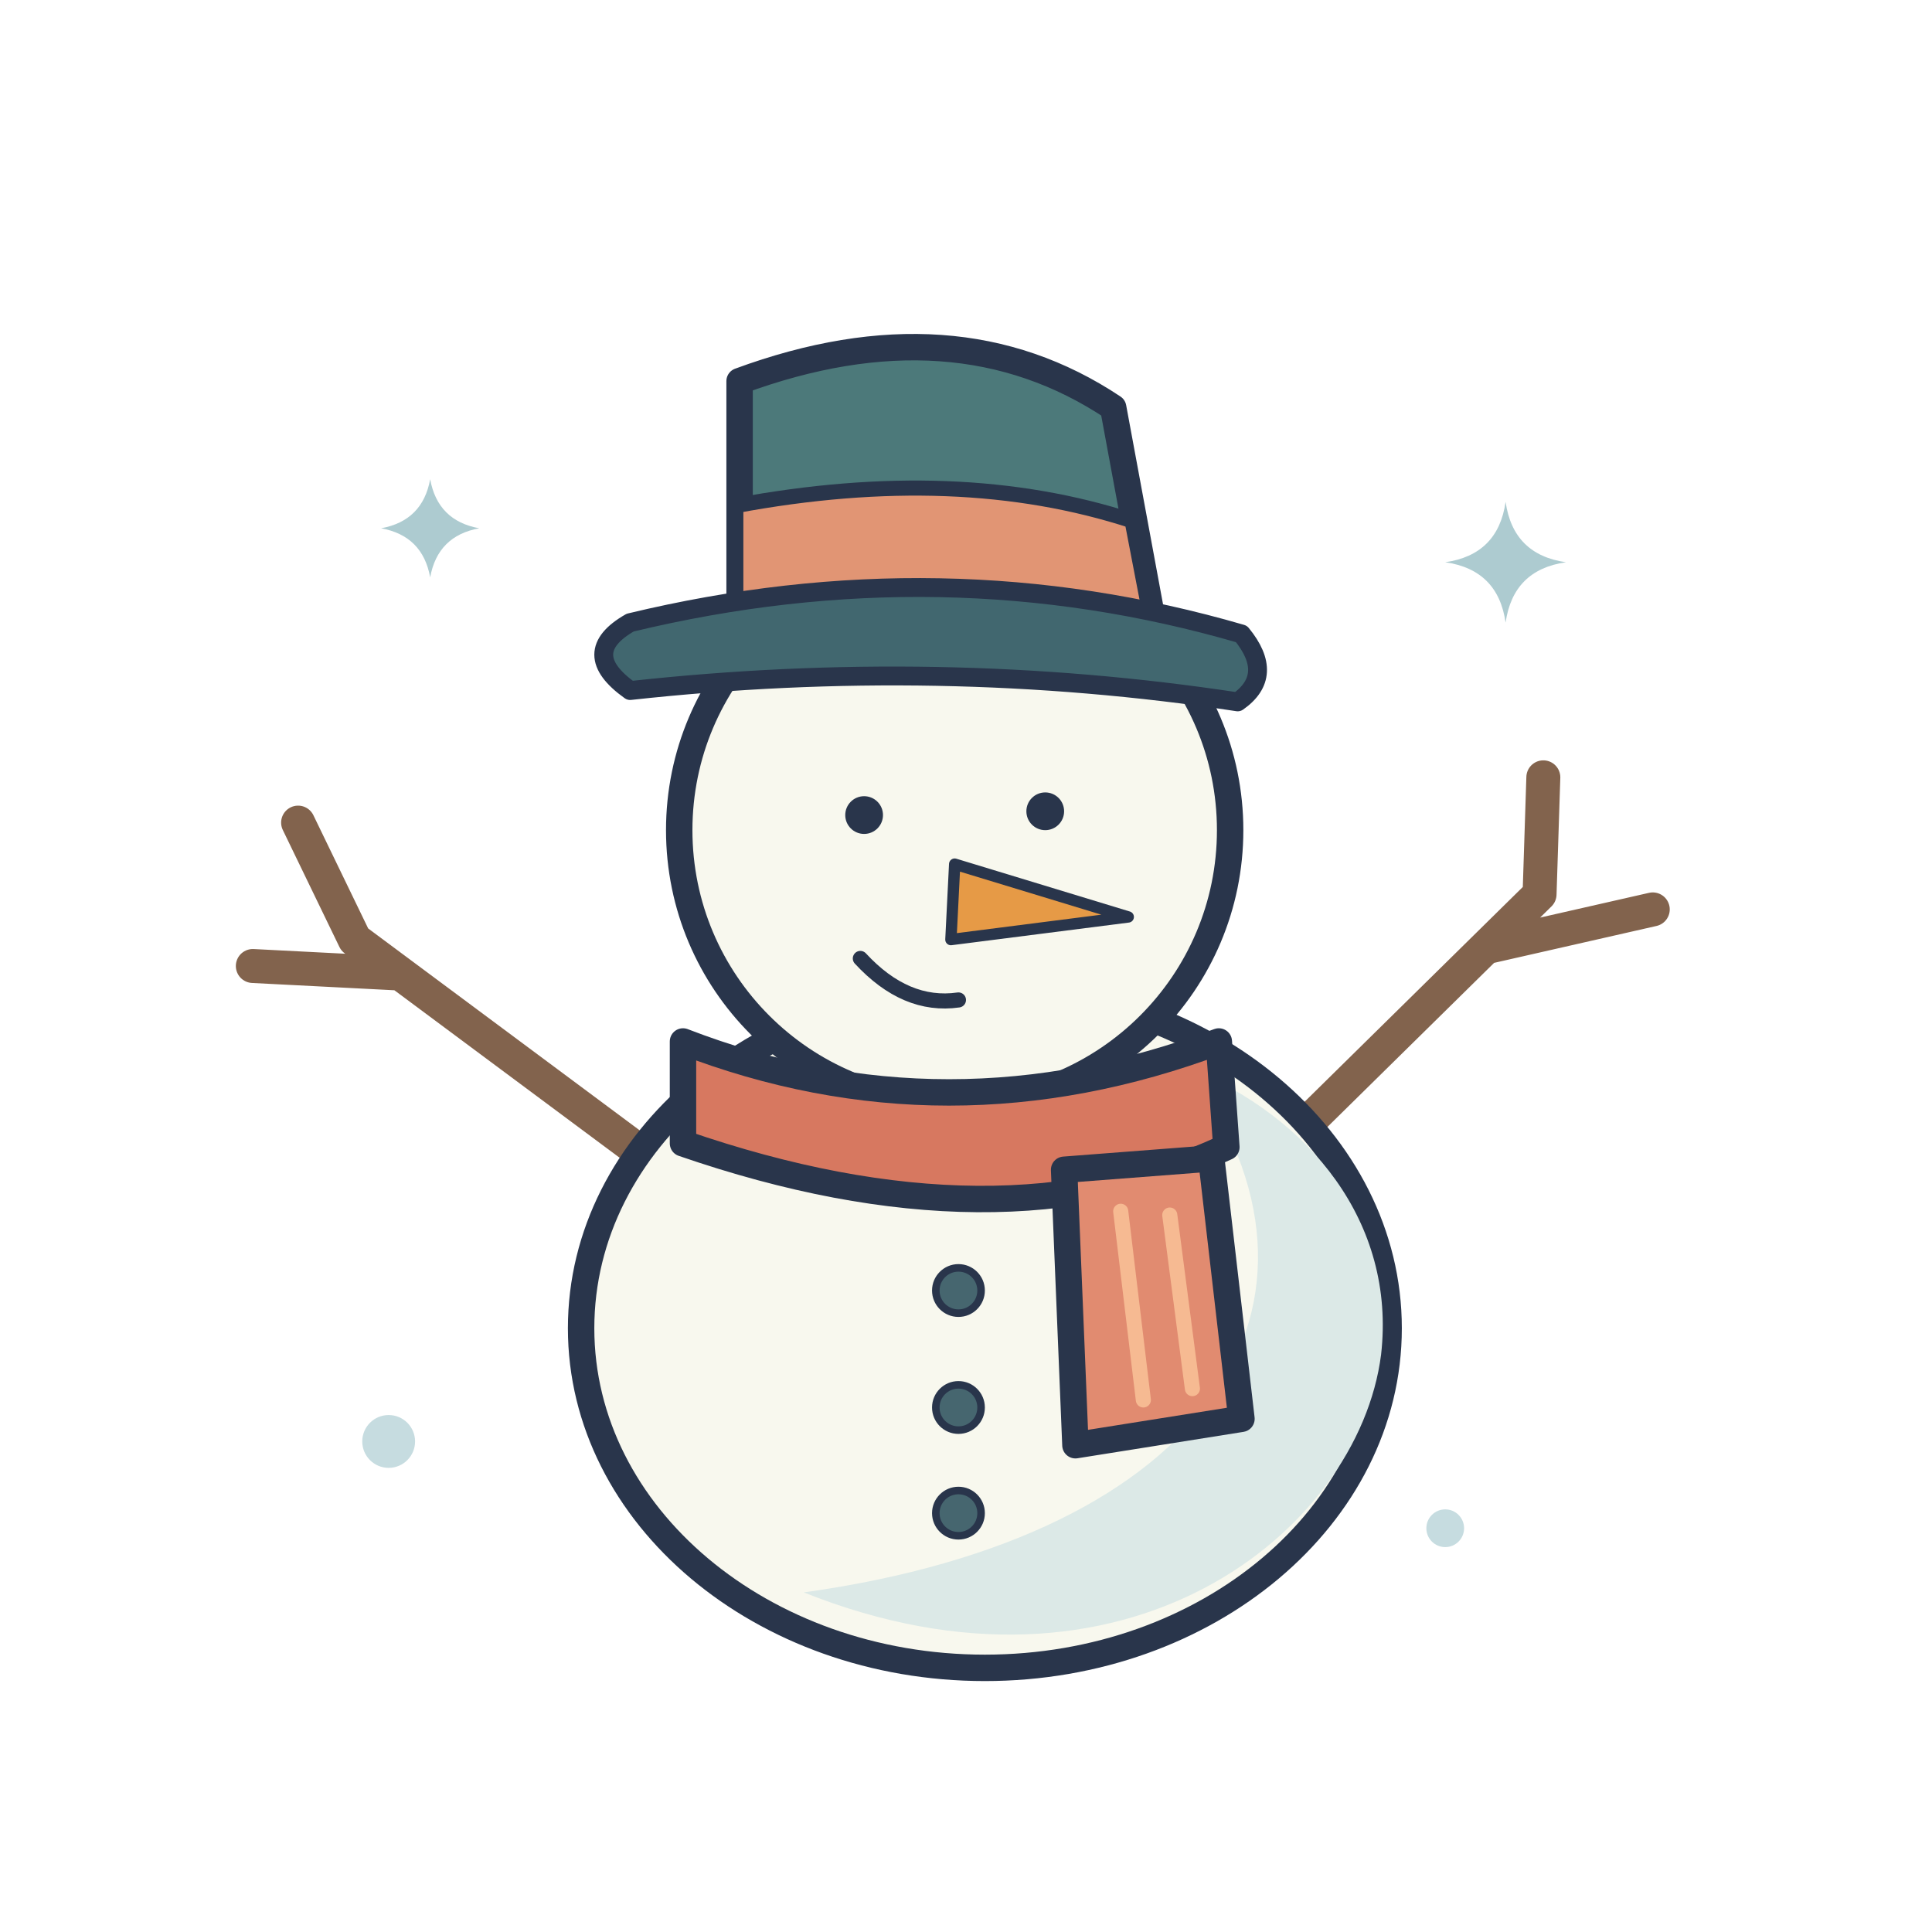
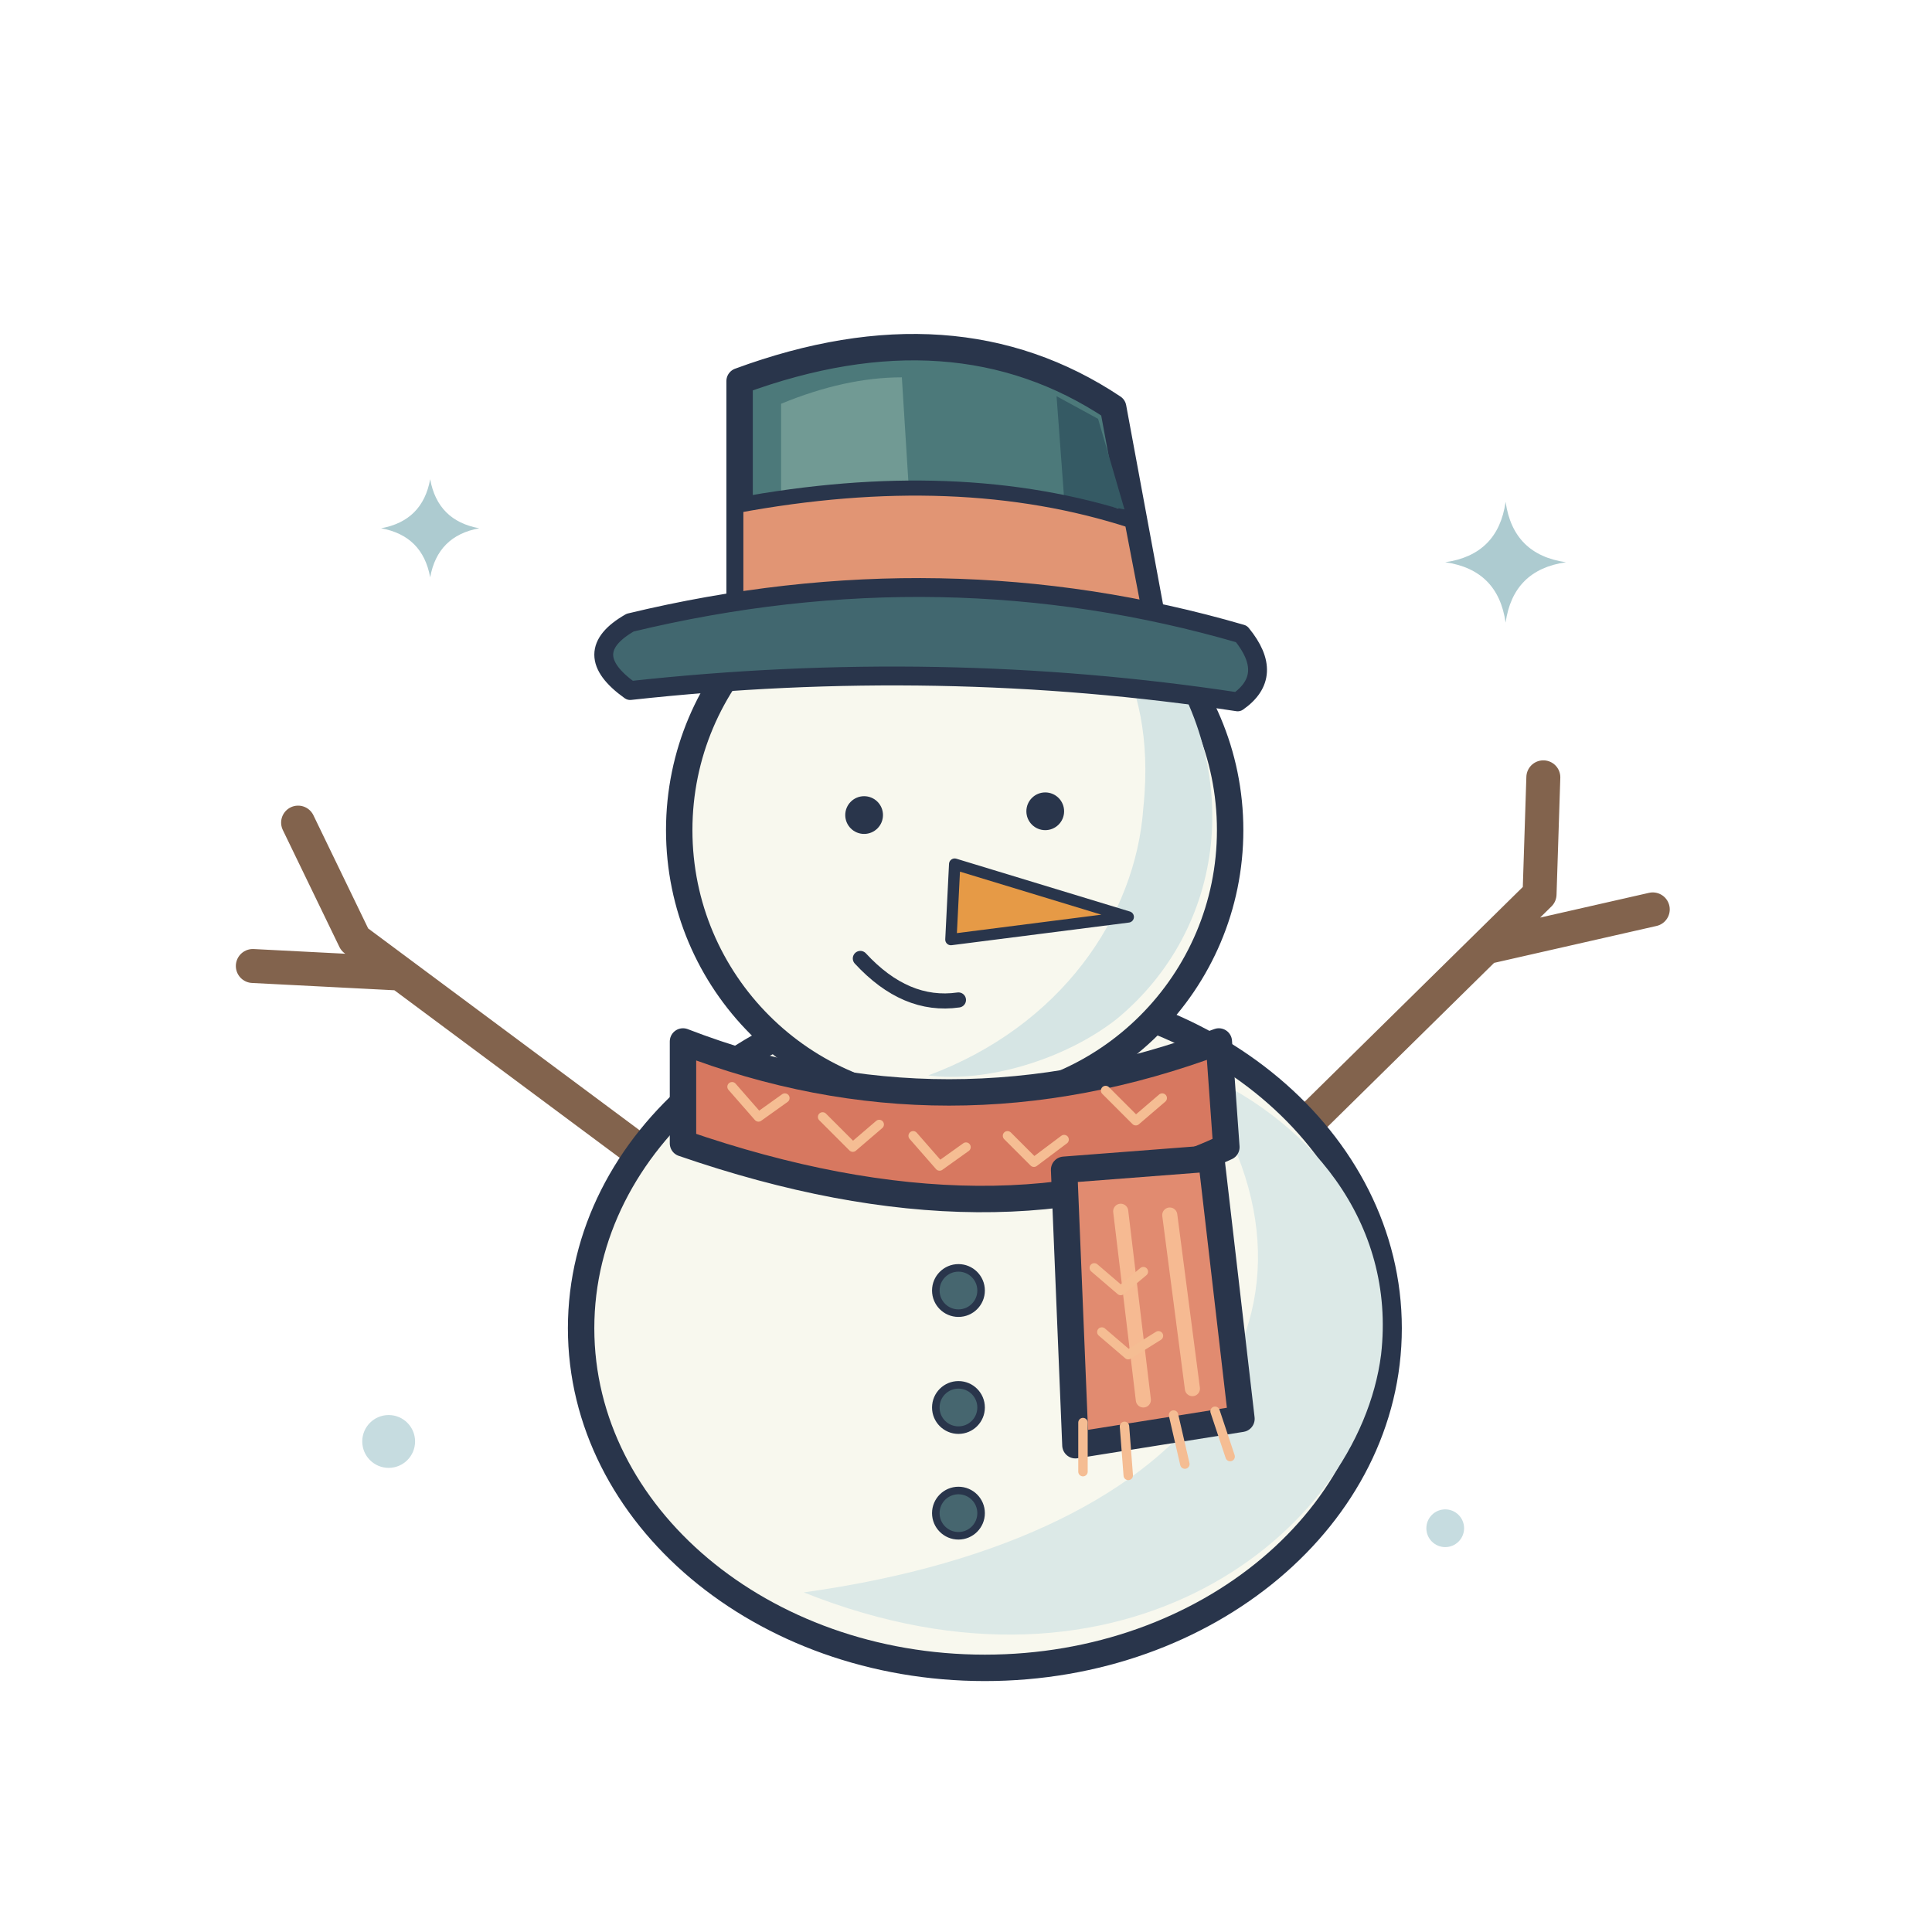
<svg xmlns="http://www.w3.org/2000/svg" viewBox="0 0 512 512" width="512" height="512" role="img" aria-labelledby="snowman-knitted-scarf-title" stroke-linecap="round" stroke-linejoin="round">
  <g id="twig-arms" data-label="Twig arms">
    <path d="M172 307 L94 249 L79 218 M106 258 L67 256 M344 300 L408 237 L409 206 M394 251 L438 241" fill="none" stroke="#82634D" stroke-width="9" />
  </g>
  <g id="snow-body" data-label="Snow body">
    <ellipse cx="261" cy="352" rx="107" ry="90" fill="#F8F8EE" stroke="#29354B" stroke-width="7" />
    <path d="M315 283 C360 345 321 407 213 422 C298 456 360 406 366 359 C370 324 347 296 315 283 Z" fill="#DCE9E7" stroke="none" stroke-width="0" />
  </g>
  <g id="head" data-label="Head">
    <circle cx="253" cy="220" r="73" fill="#F8F8EE" stroke="#29354B" stroke-width="7" />
  </g>
+   <g id="head-snow-volume" data-label="Head snow volume">
+     <path d="M306 171 C330 204 325 246 296 270 C282 281 261 287 246 285 C281 272 301 243 303 214 C305 195 301 182 297 174 Z" fill="#D6E5E4" stroke="none" stroke-width="0" />
+   </g>
  <g id="hat-crown" data-label="Hat crown">
    <path d="M196 160 L196 101 Q253 80 295 108 L305 162 Z" fill="#4C797A" stroke="#29354B" stroke-width="7" />
+   </g>
+   <g id="hat-light" data-label="Hat light">
+     <path d="M207 107 Q224 100 239 100 L241 132 L207 137 Z" fill="#719A94" stroke="none" stroke-width="0" />
+     <path d="M280 105 L291 111 L298 135 L282 132 Z" fill="#355A64" stroke="none" stroke-width="0" />
  </g>
  <g id="hat-band" data-label="Hat band">
    <path d="M195 134 Q254 123 300 138 L305 164 L195 163 Z" fill="#E19574" stroke="#29354B" stroke-width="4" />
  </g>
  <g id="hat-brim" data-label="Hat brim">
    <path d="M167 165 Q250 145 329 168 Q338 179 328 186 Q249 174 167 183 Q153 173 167 165 Z" fill="#41676F" stroke="#29354B" stroke-width="5" />
  </g>
  <g id="face" data-label="Face">
    <circle cx="229" cy="216" r="5" fill="#29354B" stroke="none" stroke-width="0" />
    <circle cx="277" cy="215" r="5" fill="#29354B" stroke="none" stroke-width="0" />
    <path d="M253 229 L299 243 L252 249 Z" fill="#E69A46" stroke="#29354B" stroke-width="3" />
    <path d="M228 254 Q240 267 254 265" fill="none" stroke="#29354B" stroke-width="4" />
  </g>
  <g id="scarf" data-label="Scarf">
    <path d="M181 276 Q251 303 323 276 L325 304 Q265 332 181 303 Z" fill="#D77860" stroke="#29354B" stroke-width="7" />
    <path d="M282 310 L321 307 L329 376 L285 383 Z" fill="#E18B70" stroke="#29354B" stroke-width="7" />
    <path d="M297 321 L303 371 M310 322 L316 368" fill="none" stroke="#F6BA92" stroke-width="4" />
  </g>
+   <g id="scarf-knitted-texture" data-label="Scarf knitted texture">
+     <path d="M194 288 L201 296 L208 291 M218 296 L226 304 L233 298 M242 301 L249 309 L256 304 M267 301 L274 308 L282 302 M293 289 L301 297 L308 291 M290 336 L297 342 L303 337 M292 353 L299 359 L307 354 M287 377 L287 390 M298 378 L299 391 M311 375 L314 388 M322 374 L326 386" fill="none" stroke="#F5BD93" stroke-width="2.5" />
+   </g>
  <g id="buttons" data-label="Buttons">
    <circle cx="254" cy="342" r="6" fill="#46666F" stroke="#29354B" stroke-width="2" />
    <circle cx="254" cy="373" r="6" fill="#46666F" stroke="#29354B" stroke-width="2" />
    <circle cx="254" cy="401" r="6" fill="#46666F" stroke="#29354B" stroke-width="2" />
  </g>
  <g id="snowflakes" data-label="Snowflakes">
    <path d="M114 127 Q116 138 127 140 Q116 142 114 153 Q112 142 101 140 Q112 138 114 127 Z" fill="#ADCBD0" stroke="none" stroke-width="0" />
    <path d="M399 133 Q401 147 415 149 Q401 151 399 165 Q397 151 383 149 Q397 147 399 133 Z" fill="#ADCBD0" stroke="none" stroke-width="0" />
    <circle cx="103" cy="382" r="7" fill="#C6DCE0" stroke="none" stroke-width="0" />
    <circle cx="383" cy="405" r="5" fill="#C6DCE0" stroke="none" stroke-width="0" />
  </g>
</svg>
